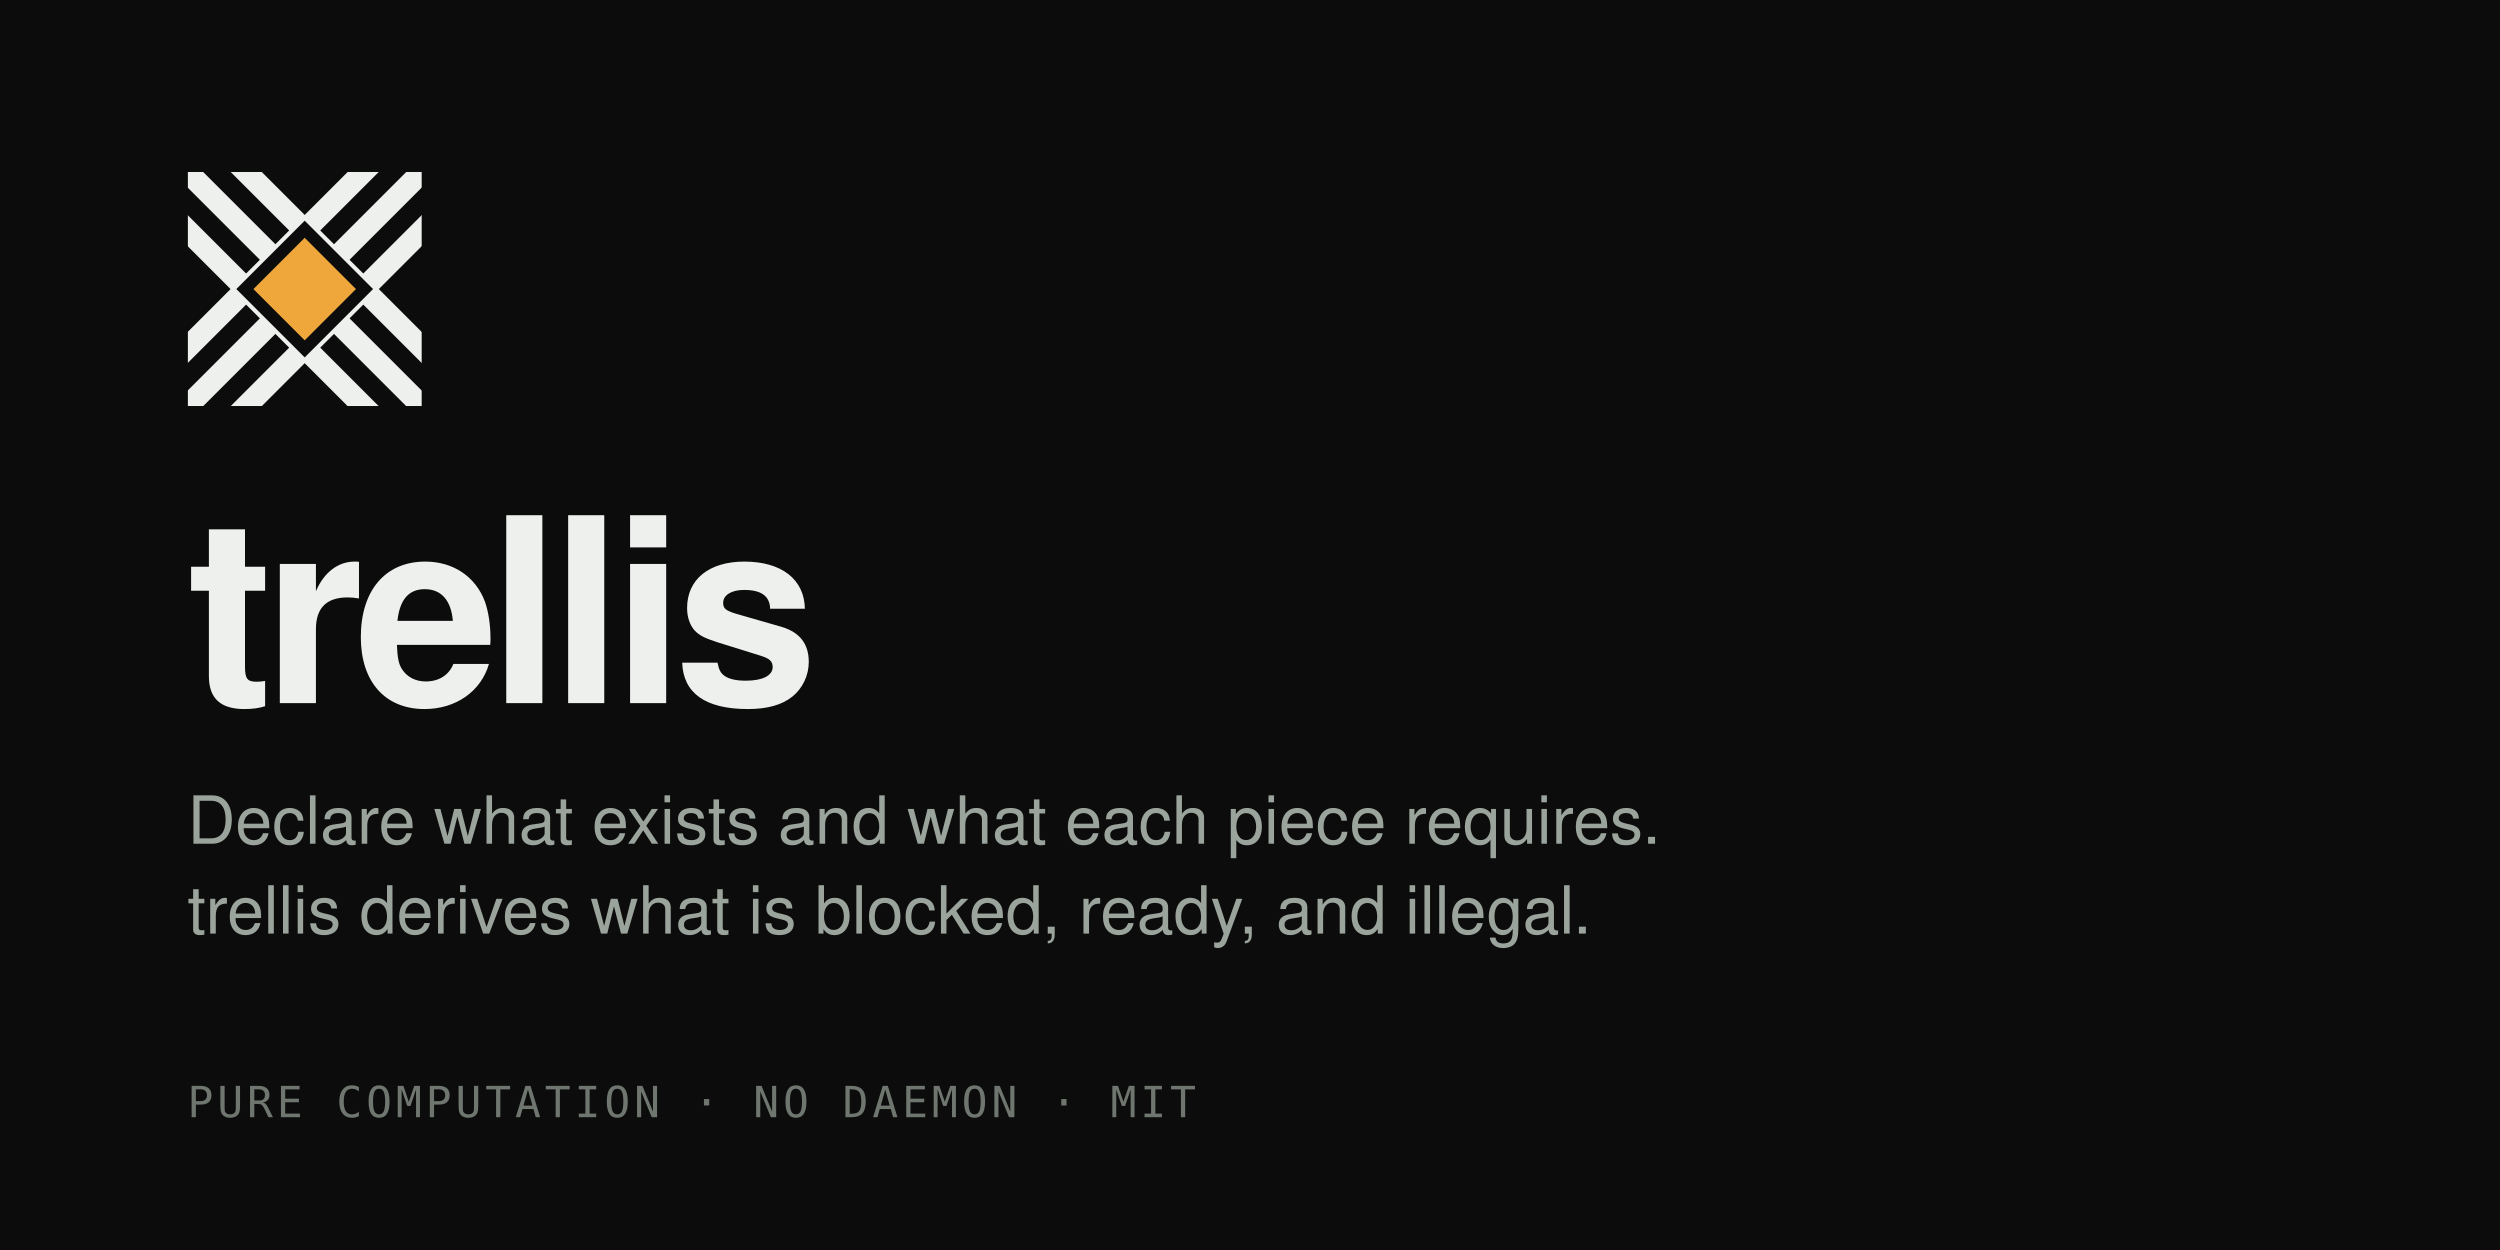
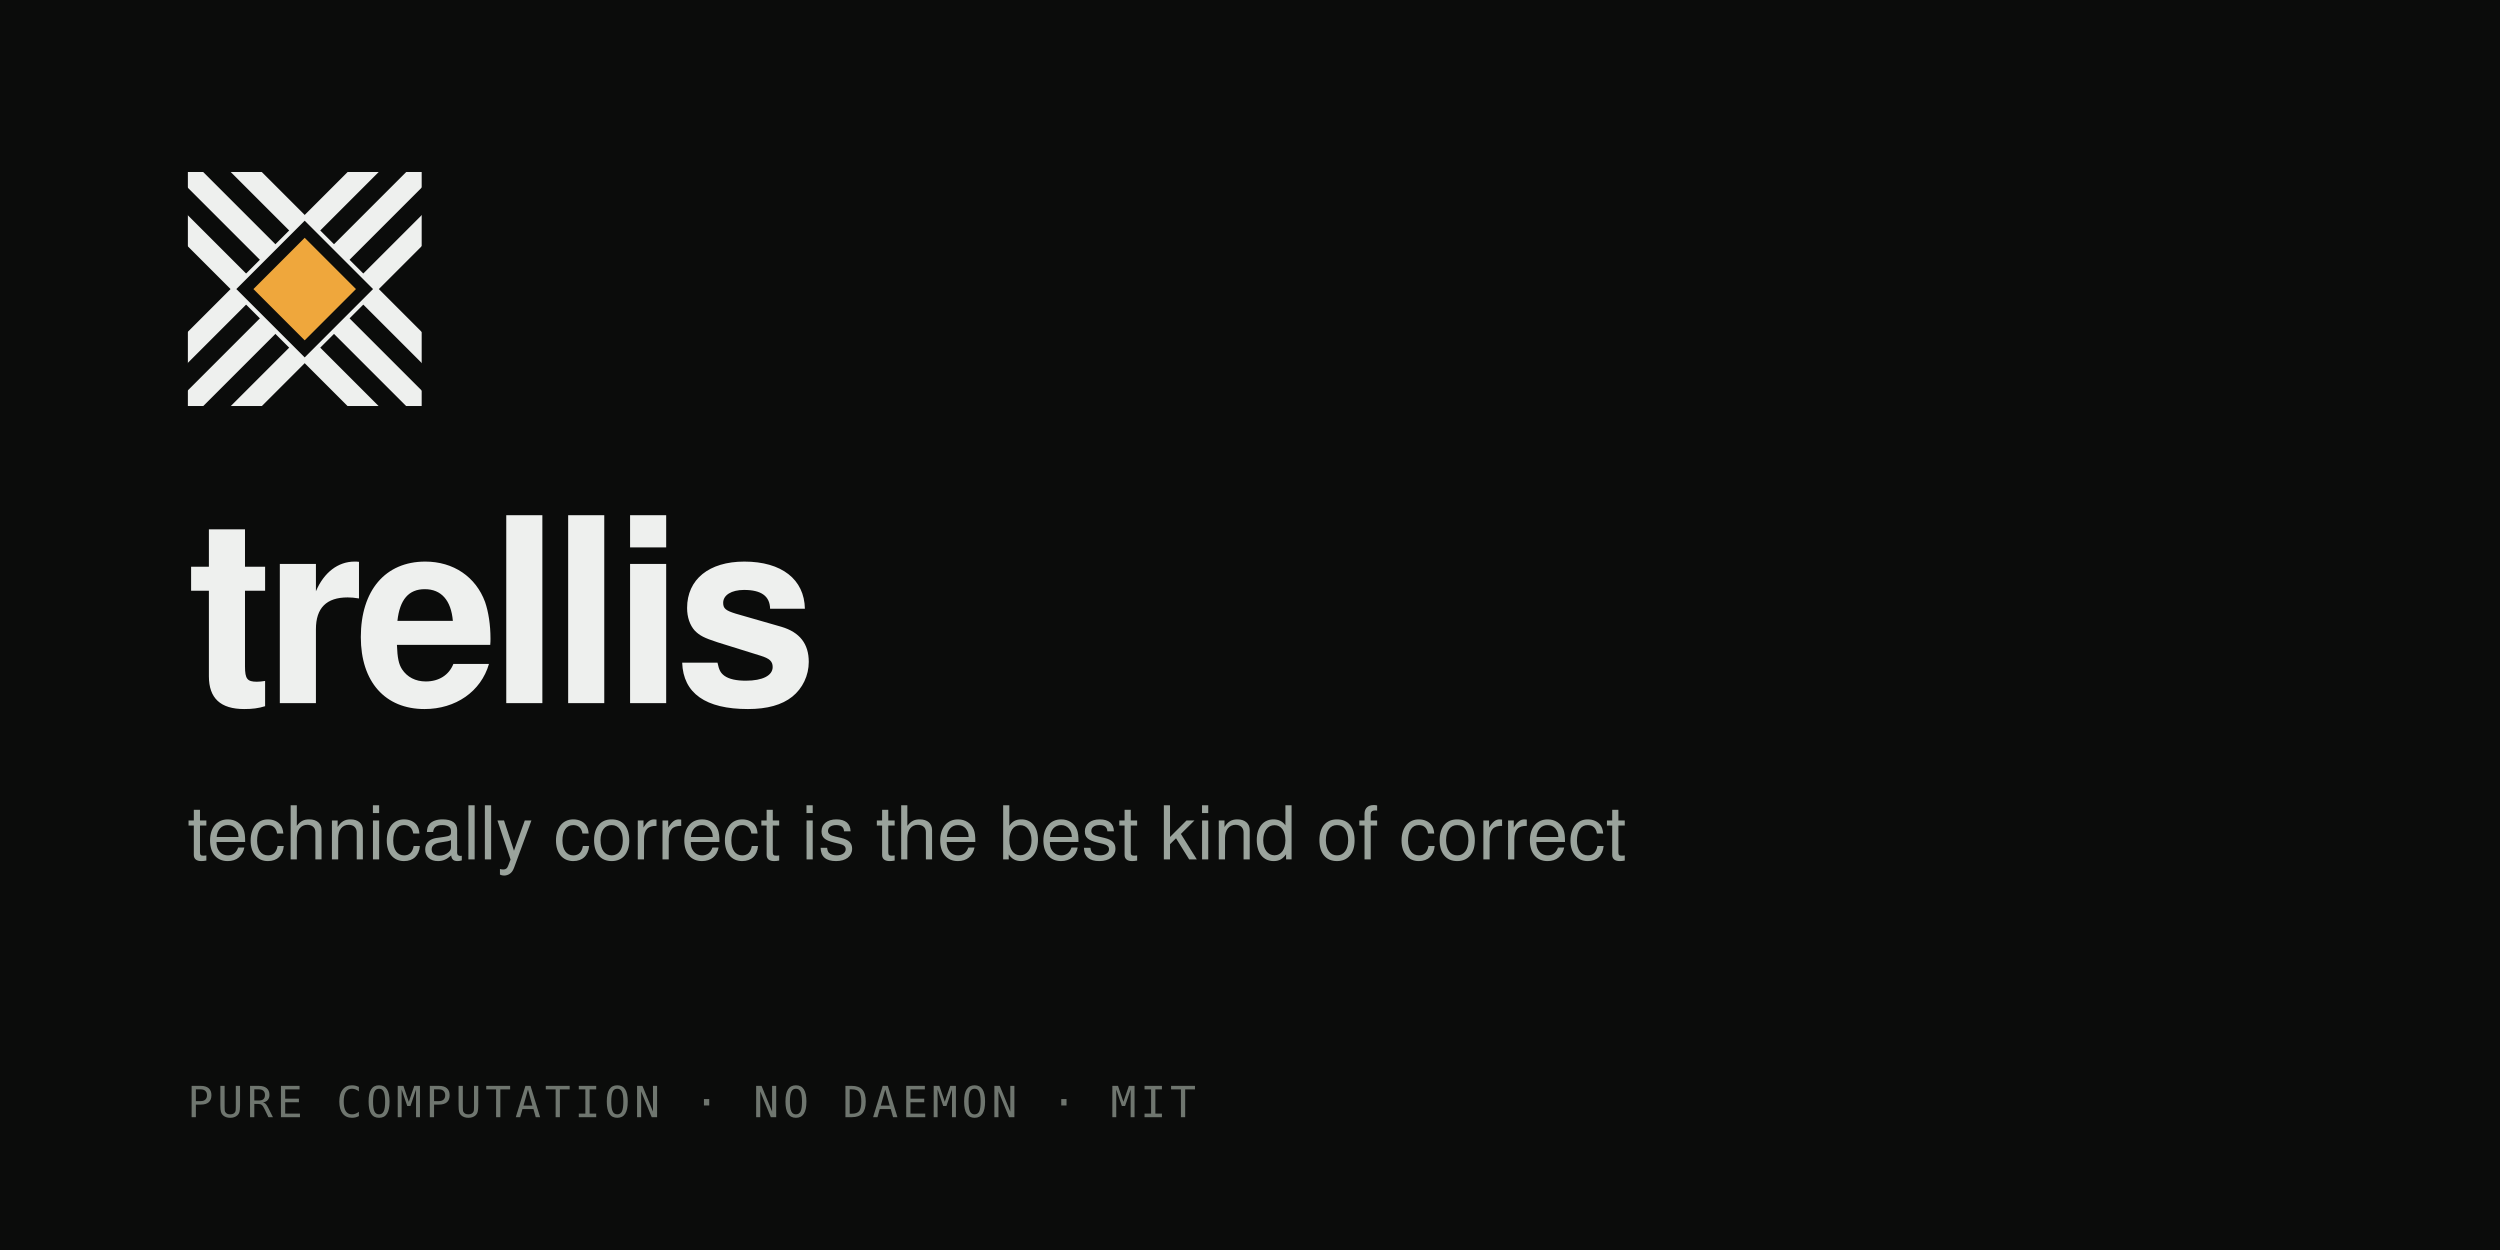
<svg xmlns="http://www.w3.org/2000/svg" viewBox="0 0 1280 640" width="1280" height="640">
  <rect width="1280" height="640" fill="#0b0c0b" />
  <g transform="translate(96,88) scale(1.25)">
    <mask id="gap-s">
      <rect width="96" height="96" fill="#fff" />
      <path d="M48 20 L76 48 L48 76 L20 48 Z" fill="#000" />
    </mask>
    <clipPath id="box-s">
      <rect width="96" height="96" />
    </clipPath>
    <g clip-path="url(#box-s)">
      <g mask="url(#gap-s)" stroke="#eef0ee" stroke-width="9" fill="none">
        <path d="M-40 -64 L136 112 M-40 -40 L136 136 M-40 -16 L136 160" />
        <path d="M-40 112 L136 -64 M-40 136 L136 -40 M-40 160 L136 -16" />
      </g>
      <path d="M48 27 L69 48 L48 69 L27 48 Z" fill="#efa73c" />
    </g>
  </g>
  <text x="96" y="360" font-family="Archivo, &quot;Helvetica Neue&quot;, Helvetica, Arial, sans-serif" font-weight="700" font-size="132" letter-spacing="-5" fill="#eef0ee">trellis</text>
-   <text x="96" y="432" font-family="Archivo, &quot;Helvetica Neue&quot;, Helvetica, Arial, sans-serif" font-weight="400" font-size="34" fill="#9aa39c">Declare what exists and what each piece requires.</text>
-   <text x="96" y="478" font-family="Archivo, &quot;Helvetica Neue&quot;, Helvetica, Arial, sans-serif" font-weight="400" font-size="34" fill="#9aa39c">trellis derives what is blocked, ready, and illegal.</text>
+   <text x="96" y="440" font-family="Archivo, &quot;Helvetica Neue&quot;, Helvetica, Arial, sans-serif" font-weight="400" font-size="38" fill="#9aa39c">technically correct is the best kind of correct</text>
  <text x="96" y="572" font-family="ui-monospace, SFMono-Regular, Menlo, monospace" font-size="22" letter-spacing="2" fill="#6f766f">PURE COMPUTATION · NO DAEMON · MIT</text>
</svg>
